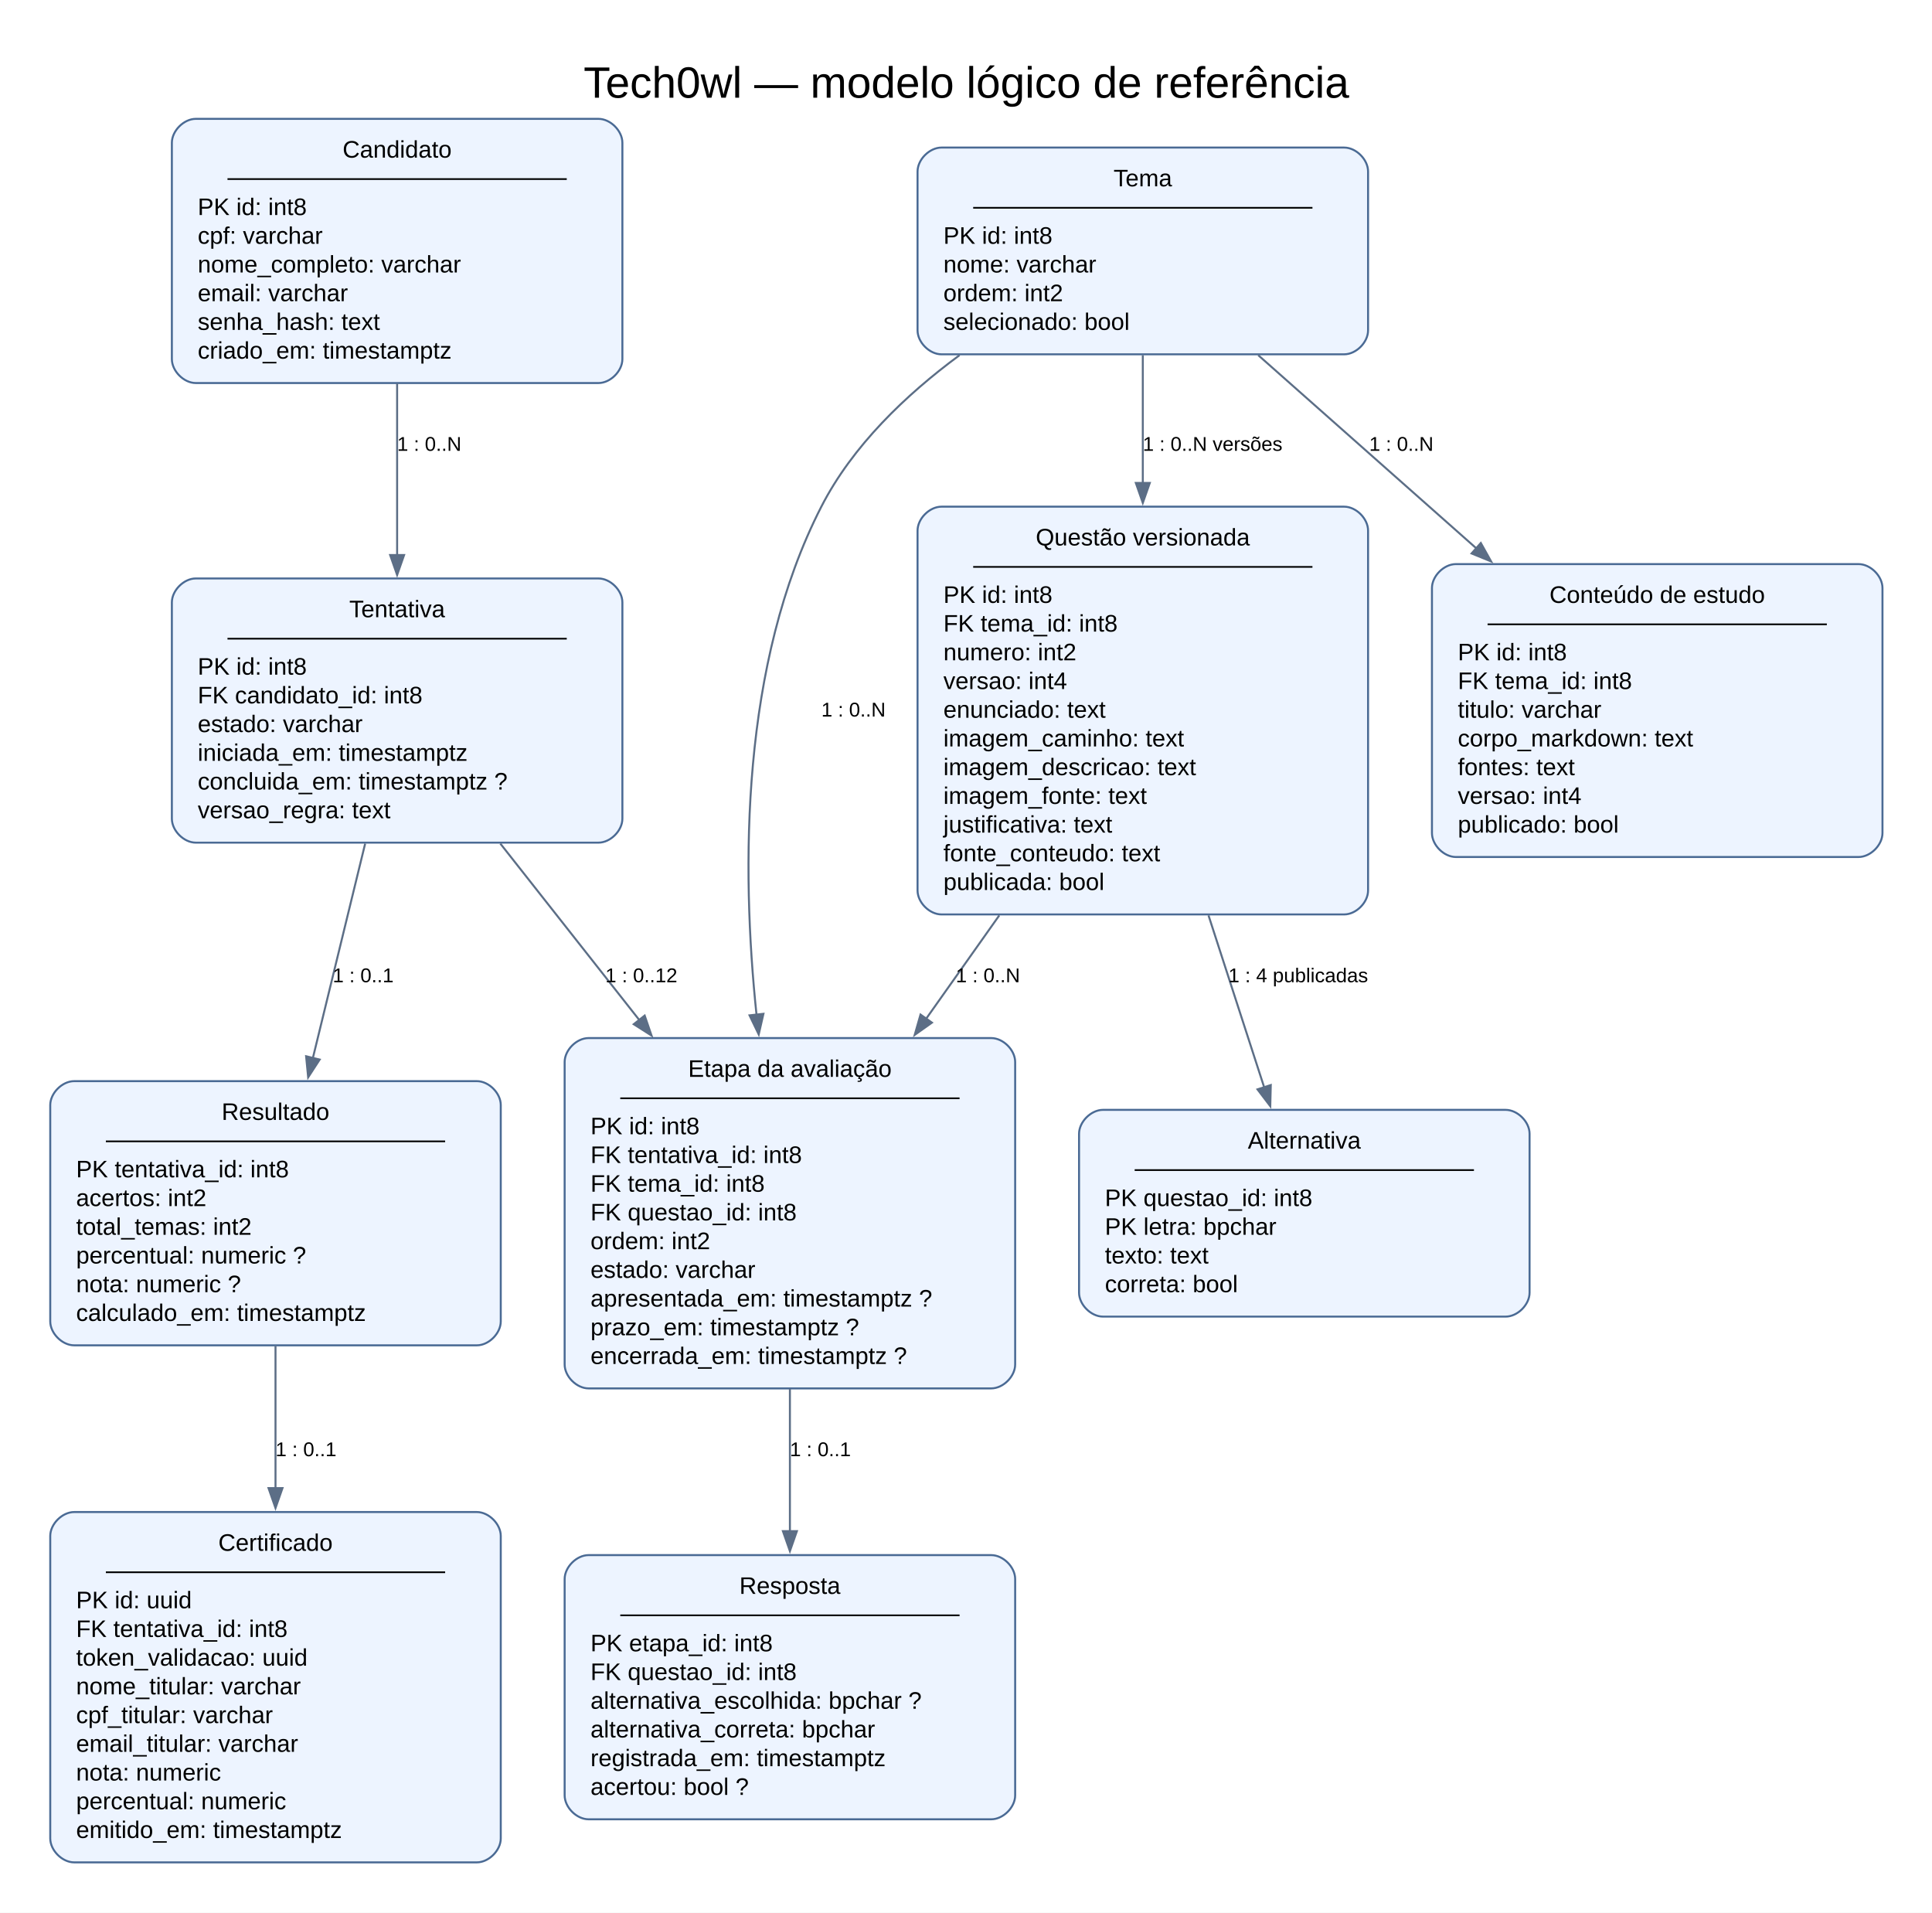
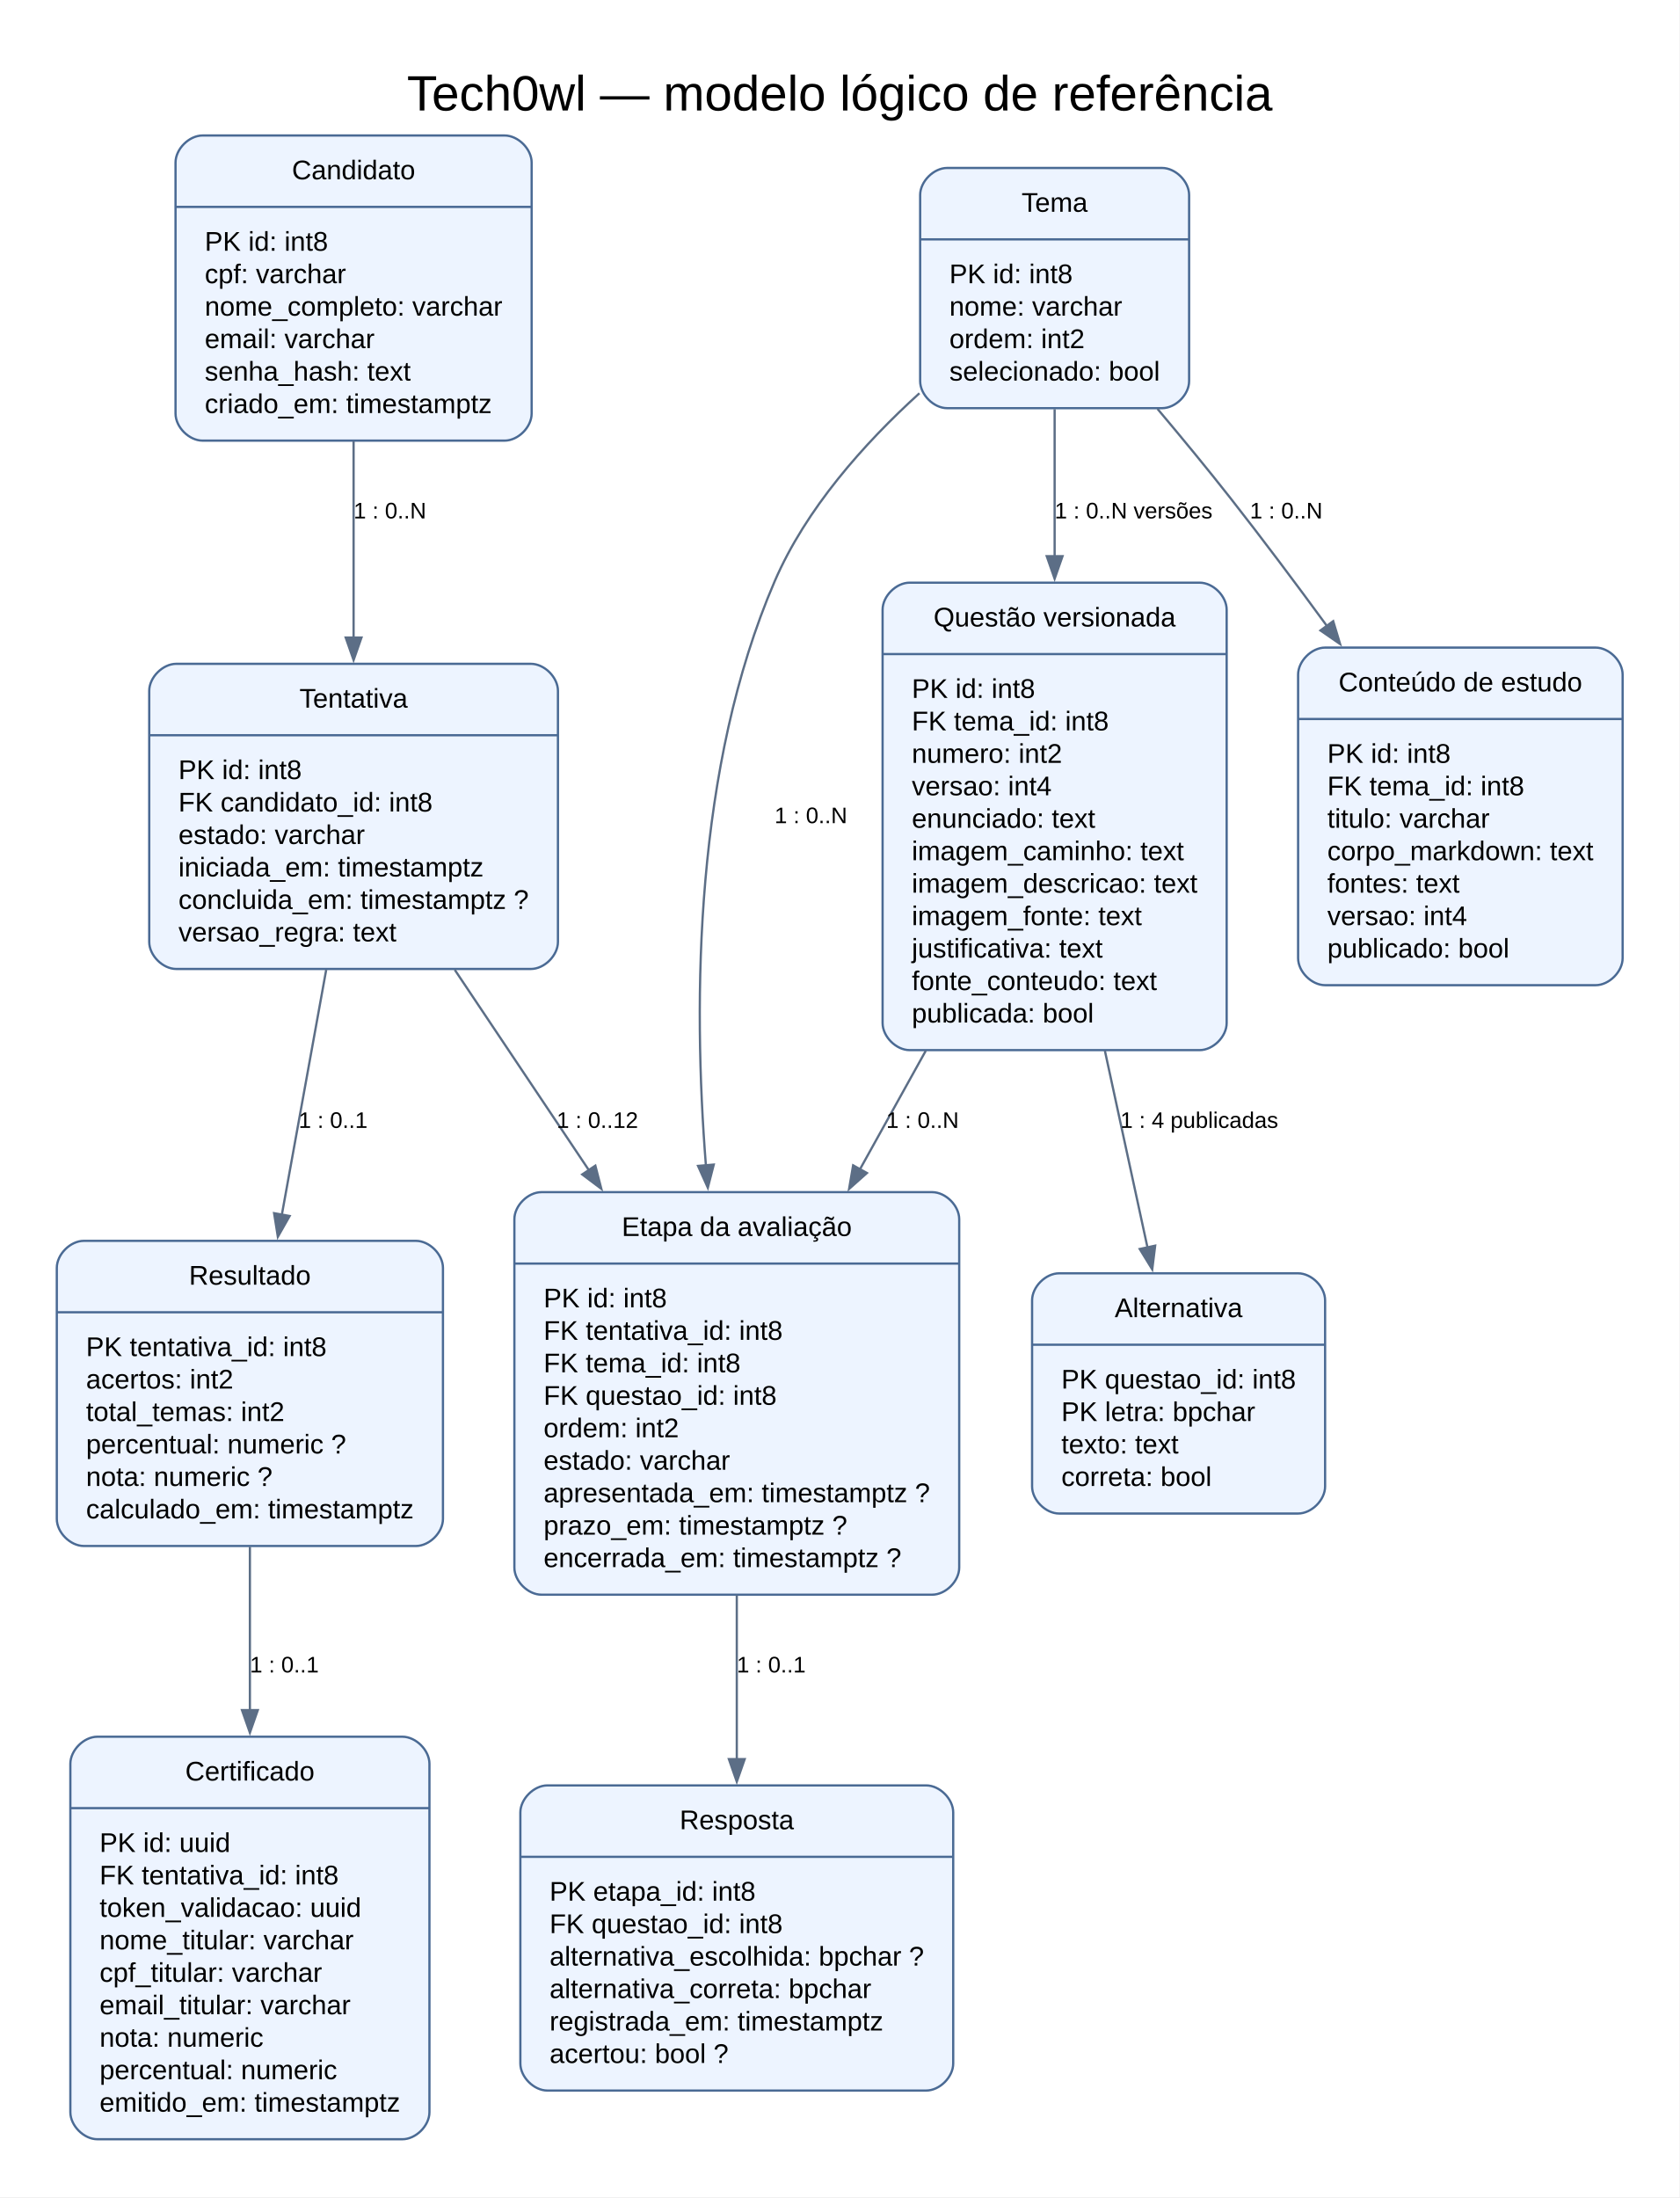
- <svg xmlns="http://www.w3.org/2000/svg" width="969pt" height="959pt" viewBox="0.00 0.00 969.00 959.00">
-   <g id="graph0" class="graph" transform="scale(1 1) rotate(0) translate(25.2 933.92)">
-     <polygon fill="white" stroke="none" points="-25.2,25.2 -25.2,-933.92 944.16,-933.92 944.16,25.2 -25.2,25.2" />
-     <text xml:space="preserve" text-anchor="middle" x="459.48" y="-884.92" font-family="Arial" font-size="22.00">Tech0wl — modelo lógico de referência</text>
+ <svg xmlns="http://www.w3.org/2000/svg" width="745pt" height="975pt" viewBox="0.00 0.00 745.00 975.00">
+   <g id="graph0" class="graph" transform="scale(1 1) rotate(0) translate(25.2 949.44)">
+     <polygon fill="white" stroke="none" points="-25.2,25.2 -25.2,-949.44 719.84,-949.44 719.84,25.2 -25.2,25.2" />
+     <text xml:space="preserve" text-anchor="middle" x="347.32" y="-900.44" font-family="Arial" font-size="22.00">Tech0wl — modelo lógico de referência</text>
    <g id="node1" class="node">
-       <path fill="#edf4ff" stroke="#4a6a94" d="M274.96,-874.32C274.96,-874.32 73,-874.32 73,-874.32 67,-874.32 61,-868.32 61,-862.32 61,-862.32 61,-753.84 61,-753.84 61,-747.84 67,-741.84 73,-741.84 73,-741.84 274.96,-741.84 274.96,-741.84 280.96,-741.84 286.96,-747.84 286.96,-753.84 286.96,-753.84 286.96,-862.32 286.96,-862.32 286.96,-868.32 280.96,-874.32 274.96,-874.32" />
-       <text xml:space="preserve" text-anchor="middle" x="173.98" y="-854.88" font-family="Arial" font-size="12.00">Candidato</text>
-       <text xml:space="preserve" text-anchor="middle" x="173.98" y="-840.48" font-family="Arial" font-size="12.00">────────────────────</text>
-       <text xml:space="preserve" text-anchor="start" x="73.96" y="-826.08" font-family="Arial" font-size="12.00">PK id: int8</text>
-       <text xml:space="preserve" text-anchor="start" x="73.96" y="-811.68" font-family="Arial" font-size="12.00">cpf: varchar</text>
-       <text xml:space="preserve" text-anchor="start" x="73.96" y="-797.28" font-family="Arial" font-size="12.00">nome_completo: varchar</text>
-       <text xml:space="preserve" text-anchor="start" x="73.96" y="-782.88" font-family="Arial" font-size="12.00">email: varchar</text>
-       <text xml:space="preserve" text-anchor="start" x="73.96" y="-768.48" font-family="Arial" font-size="12.00">senha_hash: text</text>
-       <text xml:space="preserve" text-anchor="start" x="73.96" y="-754.08" font-family="Arial" font-size="12.00">criado_em: timestamptz</text>
+       <path fill="#edf4ff" stroke="#4a6a94" d="M64.67,-753.98C64.67,-753.98 198.65,-753.98 198.65,-753.98 204.65,-753.98 210.65,-759.98 210.65,-765.98 210.65,-765.98 210.65,-877.34 210.65,-877.34 210.65,-883.34 204.65,-889.34 198.65,-889.34 198.65,-889.34 64.67,-889.34 64.67,-889.34 58.67,-889.34 52.67,-883.34 52.67,-877.34 52.67,-877.34 52.67,-765.98 52.67,-765.98 52.67,-759.98 58.67,-753.98 64.67,-753.98" />
+       <text xml:space="preserve" text-anchor="middle" x="131.66" y="-869.9" font-family="Arial" font-size="12.00">Candidato</text>
+       <polyline fill="none" stroke="#4a6a94" points="52.67,-857.66 210.65,-857.66" />
+       <text xml:space="preserve" text-anchor="start" x="65.63" y="-838.22" font-family="Arial" font-size="12.00">PK id: int8</text>
+       <text xml:space="preserve" text-anchor="start" x="65.63" y="-823.82" font-family="Arial" font-size="12.00">cpf: varchar</text>
+       <text xml:space="preserve" text-anchor="start" x="65.63" y="-809.42" font-family="Arial" font-size="12.00">nome_completo: varchar</text>
+       <text xml:space="preserve" text-anchor="start" x="65.63" y="-795.02" font-family="Arial" font-size="12.00">email: varchar</text>
+       <text xml:space="preserve" text-anchor="start" x="65.63" y="-780.62" font-family="Arial" font-size="12.00">senha_hash: text</text>
+       <text xml:space="preserve" text-anchor="start" x="65.63" y="-766.22" font-family="Arial" font-size="12.00">criado_em: timestamptz</text>
    </g>
    <g id="node6" class="node">
-       <path fill="#edf4ff" stroke="#4a6a94" d="M274.96,-643.84C274.96,-643.84 73,-643.84 73,-643.84 67,-643.84 61,-637.84 61,-631.84 61,-631.84 61,-523.36 61,-523.36 61,-517.36 67,-511.36 73,-511.36 73,-511.36 274.96,-511.36 274.96,-511.36 280.96,-511.36 286.96,-517.36 286.96,-523.36 286.96,-523.36 286.96,-631.84 286.96,-631.84 286.96,-637.84 280.96,-643.84 274.96,-643.84" />
-       <text xml:space="preserve" text-anchor="middle" x="173.98" y="-624.4" font-family="Arial" font-size="12.00">Tentativa</text>
-       <text xml:space="preserve" text-anchor="middle" x="173.98" y="-610" font-family="Arial" font-size="12.00">────────────────────</text>
-       <text xml:space="preserve" text-anchor="start" x="73.96" y="-595.6" font-family="Arial" font-size="12.00">PK id: int8</text>
-       <text xml:space="preserve" text-anchor="start" x="73.96" y="-581.2" font-family="Arial" font-size="12.00">FK candidato_id: int8</text>
-       <text xml:space="preserve" text-anchor="start" x="73.96" y="-566.8" font-family="Arial" font-size="12.00">estado: varchar</text>
-       <text xml:space="preserve" text-anchor="start" x="73.96" y="-552.4" font-family="Arial" font-size="12.00">iniciada_em: timestamptz</text>
-       <text xml:space="preserve" text-anchor="start" x="73.96" y="-538" font-family="Arial" font-size="12.00">concluida_em: timestamptz ?</text>
-       <text xml:space="preserve" text-anchor="start" x="73.96" y="-523.6" font-family="Arial" font-size="12.00">versao_regra: text</text>
+       <path fill="#edf4ff" stroke="#4a6a94" d="M53,-519.62C53,-519.62 210.32,-519.62 210.32,-519.62 216.32,-519.62 222.32,-525.62 222.32,-531.62 222.32,-531.62 222.32,-642.98 222.32,-642.98 222.32,-648.98 216.32,-654.98 210.32,-654.98 210.32,-654.98 53,-654.98 53,-654.98 47,-654.98 41,-648.98 41,-642.98 41,-642.98 41,-531.62 41,-531.62 41,-525.62 47,-519.62 53,-519.62" />
+       <text xml:space="preserve" text-anchor="middle" x="131.66" y="-635.54" font-family="Arial" font-size="12.00">Tentativa</text>
+       <polyline fill="none" stroke="#4a6a94" points="41,-623.3 222.32,-623.3" />
+       <text xml:space="preserve" text-anchor="start" x="53.96" y="-603.86" font-family="Arial" font-size="12.00">PK id: int8</text>
+       <text xml:space="preserve" text-anchor="start" x="53.96" y="-589.46" font-family="Arial" font-size="12.00">FK candidato_id: int8</text>
+       <text xml:space="preserve" text-anchor="start" x="53.96" y="-575.06" font-family="Arial" font-size="12.00">estado: varchar</text>
+       <text xml:space="preserve" text-anchor="start" x="53.96" y="-560.66" font-family="Arial" font-size="12.00">iniciada_em: timestamptz</text>
+       <text xml:space="preserve" text-anchor="start" x="53.96" y="-546.26" font-family="Arial" font-size="12.00">concluida_em: timestamptz ?</text>
+       <text xml:space="preserve" text-anchor="start" x="53.96" y="-531.86" font-family="Arial" font-size="12.00">versao_regra: text</text>
    </g>
    <g id="edge1" class="edge">
-       <path fill="none" stroke="#5c6e86" d="M173.98,-741.61C173.98,-714.72 173.98,-683.39 173.98,-655.43" />
-       <polygon fill="#5c6e86" stroke="#5c6e86" points="177.48,-655.6 173.98,-645.6 170.48,-655.6 177.48,-655.6" />
-       <text xml:space="preserve" text-anchor="middle" x="190.1" y="-707.84" font-family="Arial" font-size="10.00">1 : 0..N</text>
+       <path fill="none" stroke="#5c6e86" d="M131.66,-753.76C131.66,-726.54 131.66,-694.89 131.66,-666.61" />
+       <polygon fill="#5c6e86" stroke="#5c6e86" points="135.16,-666.64 131.66,-656.64 128.16,-666.64 135.16,-666.64" />
+       <text xml:space="preserve" text-anchor="middle" x="147.78" y="-719.48" font-family="Arial" font-size="10.00">1 : 0..N</text>
    </g>
    <g id="node2" class="node">
-       <path fill="#edf4ff" stroke="#4a6a94" d="M648.96,-859.92C648.96,-859.92 447,-859.92 447,-859.92 441,-859.92 435,-853.92 435,-847.92 435,-847.92 435,-768.24 435,-768.24 435,-762.24 441,-756.24 447,-756.24 447,-756.24 648.96,-756.24 648.96,-756.24 654.96,-756.24 660.96,-762.24 660.96,-768.24 660.96,-768.24 660.96,-847.92 660.96,-847.92 660.96,-853.92 654.96,-859.92 648.96,-859.92" />
-       <text xml:space="preserve" text-anchor="middle" x="547.98" y="-840.48" font-family="Arial" font-size="12.00">Tema</text>
-       <text xml:space="preserve" text-anchor="middle" x="547.98" y="-826.08" font-family="Arial" font-size="12.00">────────────────────</text>
-       <text xml:space="preserve" text-anchor="start" x="447.96" y="-811.68" font-family="Arial" font-size="12.00">PK id: int8</text>
-       <text xml:space="preserve" text-anchor="start" x="447.96" y="-797.28" font-family="Arial" font-size="12.00">nome: varchar</text>
-       <text xml:space="preserve" text-anchor="start" x="447.96" y="-782.88" font-family="Arial" font-size="12.00">ordem: int2</text>
-       <text xml:space="preserve" text-anchor="start" x="447.96" y="-768.48" font-family="Arial" font-size="12.00">selecionado: bool</text>
+       <path fill="#edf4ff" stroke="#4a6a94" d="M395,-768.38C395,-768.38 490.32,-768.38 490.32,-768.38 496.32,-768.38 502.32,-774.38 502.32,-780.38 502.32,-780.38 502.32,-862.94 502.32,-862.94 502.32,-868.94 496.32,-874.94 490.32,-874.94 490.32,-874.94 395,-874.94 395,-874.94 389,-874.94 383,-868.94 383,-862.94 383,-862.94 383,-780.38 383,-780.38 383,-774.38 389,-768.38 395,-768.38" />
+       <text xml:space="preserve" text-anchor="middle" x="442.66" y="-855.5" font-family="Arial" font-size="12.00">Tema</text>
+       <polyline fill="none" stroke="#4a6a94" points="383,-843.26 502.32,-843.26" />
+       <text xml:space="preserve" text-anchor="start" x="395.96" y="-823.82" font-family="Arial" font-size="12.00">PK id: int8</text>
+       <text xml:space="preserve" text-anchor="start" x="395.96" y="-809.42" font-family="Arial" font-size="12.00">nome: varchar</text>
+       <text xml:space="preserve" text-anchor="start" x="395.96" y="-795.02" font-family="Arial" font-size="12.00">ordem: int2</text>
+       <text xml:space="preserve" text-anchor="start" x="395.96" y="-780.62" font-family="Arial" font-size="12.00">selecionado: bool</text>
    </g>
    <g id="node3" class="node">
-       <path fill="#edf4ff" stroke="#4a6a94" d="M906.96,-651.04C906.96,-651.04 705,-651.04 705,-651.04 699,-651.04 693,-645.04 693,-639.04 693,-639.04 693,-516.16 693,-516.16 693,-510.16 699,-504.16 705,-504.16 705,-504.16 906.96,-504.16 906.96,-504.16 912.96,-504.16 918.96,-510.16 918.96,-516.16 918.96,-516.16 918.96,-639.04 918.96,-639.04 918.96,-645.04 912.96,-651.04 906.96,-651.04" />
-       <text xml:space="preserve" text-anchor="middle" x="805.98" y="-631.6" font-family="Arial" font-size="12.00">Conteúdo de estudo</text>
-       <text xml:space="preserve" text-anchor="middle" x="805.98" y="-617.2" font-family="Arial" font-size="12.00">────────────────────</text>
-       <text xml:space="preserve" text-anchor="start" x="705.96" y="-602.8" font-family="Arial" font-size="12.00">PK id: int8</text>
-       <text xml:space="preserve" text-anchor="start" x="705.96" y="-588.4" font-family="Arial" font-size="12.00">FK tema_id: int8</text>
-       <text xml:space="preserve" text-anchor="start" x="705.96" y="-574" font-family="Arial" font-size="12.00">titulo: varchar</text>
-       <text xml:space="preserve" text-anchor="start" x="705.96" y="-559.6" font-family="Arial" font-size="12.00">corpo_markdown: text</text>
-       <text xml:space="preserve" text-anchor="start" x="705.96" y="-545.2" font-family="Arial" font-size="12.00">fontes: text</text>
-       <text xml:space="preserve" text-anchor="start" x="705.96" y="-530.8" font-family="Arial" font-size="12.00">versao: int4</text>
-       <text xml:space="preserve" text-anchor="start" x="705.96" y="-516.4" font-family="Arial" font-size="12.00">publicado: bool</text>
+       <path fill="#edf4ff" stroke="#4a6a94" d="M562.67,-512.42C562.67,-512.42 682.64,-512.42 682.64,-512.42 688.64,-512.42 694.64,-518.42 694.64,-524.42 694.64,-524.42 694.64,-650.18 694.64,-650.18 694.64,-656.18 688.64,-662.18 682.64,-662.18 682.64,-662.18 562.67,-662.18 562.67,-662.18 556.67,-662.18 550.67,-656.18 550.67,-650.18 550.67,-650.18 550.67,-524.42 550.67,-524.42 550.67,-518.42 556.67,-512.42 562.67,-512.42" />
+       <text xml:space="preserve" text-anchor="middle" x="622.66" y="-642.74" font-family="Arial" font-size="12.00">Conteúdo de estudo</text>
+       <polyline fill="none" stroke="#4a6a94" points="550.67,-630.5 694.64,-630.5" />
+       <text xml:space="preserve" text-anchor="start" x="563.63" y="-611.06" font-family="Arial" font-size="12.00">PK id: int8</text>
+       <text xml:space="preserve" text-anchor="start" x="563.63" y="-596.66" font-family="Arial" font-size="12.00">FK tema_id: int8</text>
+       <text xml:space="preserve" text-anchor="start" x="563.63" y="-582.26" font-family="Arial" font-size="12.00">titulo: varchar</text>
+       <text xml:space="preserve" text-anchor="start" x="563.63" y="-567.86" font-family="Arial" font-size="12.00">corpo_markdown: text</text>
+       <text xml:space="preserve" text-anchor="start" x="563.63" y="-553.46" font-family="Arial" font-size="12.00">fontes: text</text>
+       <text xml:space="preserve" text-anchor="start" x="563.63" y="-539.06" font-family="Arial" font-size="12.00">versao: int4</text>
+       <text xml:space="preserve" text-anchor="start" x="563.63" y="-524.66" font-family="Arial" font-size="12.00">publicado: bool</text>
    </g>
    <g id="edge2" class="edge">
-       <path fill="none" stroke="#5c6e86" d="M605.88,-755.8C638.2,-727.18 679.18,-690.89 715.63,-658.62" />
-       <polygon fill="#5c6e86" stroke="#5c6e86" points="717.51,-661.62 722.68,-652.37 712.87,-656.38 717.51,-661.62" />
-       <text xml:space="preserve" text-anchor="middle" x="677.65" y="-707.84" font-family="Arial" font-size="10.00">1 : 0..N</text>
+       <path fill="none" stroke="#5c6e86" d="M488.29,-768.08C499.09,-755.27 510.43,-741.51 520.66,-728.48 534.87,-710.37 549.7,-690.57 563.5,-671.71" />
+       <polygon fill="#5c6e86" stroke="#5c6e86" points="566.24,-673.9 569.3,-663.76 560.58,-669.78 566.24,-673.9" />
+       <text xml:space="preserve" text-anchor="middle" x="545.4" y="-719.48" font-family="Arial" font-size="10.00">1 : 0..N</text>
    </g>
    <g id="node4" class="node">
-       <path fill="#edf4ff" stroke="#4a6a94" d="M648.96,-679.84C648.96,-679.84 447,-679.84 447,-679.84 441,-679.84 435,-673.84 435,-667.84 435,-667.84 435,-487.36 435,-487.36 435,-481.36 441,-475.36 447,-475.36 447,-475.36 648.96,-475.36 648.96,-475.36 654.96,-475.36 660.96,-481.36 660.96,-487.36 660.96,-487.36 660.96,-667.84 660.96,-667.84 660.96,-673.84 654.96,-679.84 648.96,-679.84" />
-       <text xml:space="preserve" text-anchor="middle" x="547.98" y="-660.4" font-family="Arial" font-size="12.00">Questão versionada</text>
-       <text xml:space="preserve" text-anchor="middle" x="547.98" y="-646" font-family="Arial" font-size="12.00">────────────────────</text>
-       <text xml:space="preserve" text-anchor="start" x="447.96" y="-631.6" font-family="Arial" font-size="12.00">PK id: int8</text>
-       <text xml:space="preserve" text-anchor="start" x="447.96" y="-617.2" font-family="Arial" font-size="12.00">FK tema_id: int8</text>
-       <text xml:space="preserve" text-anchor="start" x="447.96" y="-602.8" font-family="Arial" font-size="12.00">numero: int2</text>
-       <text xml:space="preserve" text-anchor="start" x="447.96" y="-588.4" font-family="Arial" font-size="12.00">versao: int4</text>
-       <text xml:space="preserve" text-anchor="start" x="447.96" y="-574" font-family="Arial" font-size="12.00">enunciado: text</text>
-       <text xml:space="preserve" text-anchor="start" x="447.96" y="-559.6" font-family="Arial" font-size="12.00">imagem_caminho: text</text>
-       <text xml:space="preserve" text-anchor="start" x="447.96" y="-545.2" font-family="Arial" font-size="12.00">imagem_descricao: text</text>
-       <text xml:space="preserve" text-anchor="start" x="447.96" y="-530.8" font-family="Arial" font-size="12.00">imagem_fonte: text</text>
-       <text xml:space="preserve" text-anchor="start" x="447.96" y="-516.4" font-family="Arial" font-size="12.00">justificativa: text</text>
-       <text xml:space="preserve" text-anchor="start" x="447.96" y="-502" font-family="Arial" font-size="12.00">fonte_conteudo: text</text>
-       <text xml:space="preserve" text-anchor="start" x="447.96" y="-487.6" font-family="Arial" font-size="12.00">publicada: bool</text>
+       <path fill="#edf4ff" stroke="#4a6a94" d="M378.34,-483.62C378.34,-483.62 506.98,-483.62 506.98,-483.62 512.98,-483.62 518.98,-489.62 518.98,-495.62 518.98,-495.62 518.98,-678.98 518.98,-678.98 518.98,-684.98 512.98,-690.98 506.98,-690.98 506.98,-690.98 378.34,-690.98 378.34,-690.98 372.34,-690.98 366.34,-684.98 366.34,-678.98 366.34,-678.98 366.34,-495.62 366.34,-495.62 366.34,-489.62 372.34,-483.62 378.34,-483.62" />
+       <text xml:space="preserve" text-anchor="middle" x="442.66" y="-671.54" font-family="Arial" font-size="12.00">Questão versionada</text>
+       <polyline fill="none" stroke="#4a6a94" points="366.34,-659.3 518.98,-659.3" />
+       <text xml:space="preserve" text-anchor="start" x="379.3" y="-639.86" font-family="Arial" font-size="12.00">PK id: int8</text>
+       <text xml:space="preserve" text-anchor="start" x="379.3" y="-625.46" font-family="Arial" font-size="12.00">FK tema_id: int8</text>
+       <text xml:space="preserve" text-anchor="start" x="379.3" y="-611.06" font-family="Arial" font-size="12.00">numero: int2</text>
+       <text xml:space="preserve" text-anchor="start" x="379.3" y="-596.66" font-family="Arial" font-size="12.00">versao: int4</text>
+       <text xml:space="preserve" text-anchor="start" x="379.3" y="-582.26" font-family="Arial" font-size="12.00">enunciado: text</text>
+       <text xml:space="preserve" text-anchor="start" x="379.3" y="-567.86" font-family="Arial" font-size="12.00">imagem_caminho: text</text>
+       <text xml:space="preserve" text-anchor="start" x="379.3" y="-553.46" font-family="Arial" font-size="12.00">imagem_descricao: text</text>
+       <text xml:space="preserve" text-anchor="start" x="379.3" y="-539.06" font-family="Arial" font-size="12.00">imagem_fonte: text</text>
+       <text xml:space="preserve" text-anchor="start" x="379.3" y="-524.66" font-family="Arial" font-size="12.00">justificativa: text</text>
+       <text xml:space="preserve" text-anchor="start" x="379.3" y="-510.26" font-family="Arial" font-size="12.00">fonte_conteudo: text</text>
+       <text xml:space="preserve" text-anchor="start" x="379.3" y="-495.86" font-family="Arial" font-size="12.00">publicada: bool</text>
    </g>
    <g id="edge3" class="edge">
-       <path fill="none" stroke="#5c6e86" d="M547.98,-755.8C547.98,-736.67 547.98,-714.11 547.98,-691.61" />
-       <polygon fill="#5c6e86" stroke="#5c6e86" points="551.48,-691.74 547.98,-681.74 544.48,-691.74 551.48,-691.74" />
-       <text xml:space="preserve" text-anchor="middle" x="582.99" y="-707.84" font-family="Arial" font-size="10.00">1 : 0..N versões</text>
+       <path fill="none" stroke="#5c6e86" d="M442.66,-767.93C442.66,-748.37 442.66,-725.35 442.66,-702.43" />
+       <polygon fill="#5c6e86" stroke="#5c6e86" points="446.16,-702.72 442.66,-692.72 439.16,-702.72 446.16,-702.72" />
+       <text xml:space="preserve" text-anchor="middle" x="477.67" y="-719.48" font-family="Arial" font-size="10.00">1 : 0..N versões</text>
    </g>
    <g id="node7" class="node">
-       <path fill="#edf4ff" stroke="#4a6a94" d="M471.96,-413.36C471.96,-413.36 270,-413.36 270,-413.36 264,-413.36 258,-407.36 258,-401.36 258,-401.36 258,-249.68 258,-249.68 258,-243.68 264,-237.68 270,-237.68 270,-237.68 471.96,-237.68 471.96,-237.68 477.96,-237.68 483.96,-243.68 483.96,-249.68 483.96,-249.68 483.96,-401.36 483.96,-401.36 483.96,-407.36 477.96,-413.36 471.96,-413.36" />
-       <text xml:space="preserve" text-anchor="middle" x="370.98" y="-393.92" font-family="Arial" font-size="12.00">Etapa da avaliação</text>
-       <text xml:space="preserve" text-anchor="middle" x="370.98" y="-379.52" font-family="Arial" font-size="12.00">────────────────────</text>
-       <text xml:space="preserve" text-anchor="start" x="270.96" y="-365.12" font-family="Arial" font-size="12.00">PK id: int8</text>
-       <text xml:space="preserve" text-anchor="start" x="270.96" y="-350.72" font-family="Arial" font-size="12.00">FK tentativa_id: int8</text>
-       <text xml:space="preserve" text-anchor="start" x="270.96" y="-336.32" font-family="Arial" font-size="12.00">FK tema_id: int8</text>
-       <text xml:space="preserve" text-anchor="start" x="270.96" y="-321.92" font-family="Arial" font-size="12.00">FK questao_id: int8</text>
-       <text xml:space="preserve" text-anchor="start" x="270.96" y="-307.52" font-family="Arial" font-size="12.00">ordem: int2</text>
-       <text xml:space="preserve" text-anchor="start" x="270.96" y="-293.12" font-family="Arial" font-size="12.00">estado: varchar</text>
-       <text xml:space="preserve" text-anchor="start" x="270.96" y="-278.72" font-family="Arial" font-size="12.00">apresentada_em: timestamptz ?</text>
-       <text xml:space="preserve" text-anchor="start" x="270.96" y="-264.32" font-family="Arial" font-size="12.00">prazo_em: timestamptz ?</text>
-       <text xml:space="preserve" text-anchor="start" x="270.96" y="-249.92" font-family="Arial" font-size="12.00">encerrada_em: timestamptz ?</text>
+       <path fill="#edf4ff" stroke="#4a6a94" d="M214.99,-242.06C214.99,-242.06 388.33,-242.06 388.33,-242.06 394.33,-242.06 400.33,-248.06 400.33,-254.06 400.33,-254.06 400.33,-408.62 400.33,-408.62 400.33,-414.62 394.33,-420.62 388.33,-420.62 388.33,-420.62 214.99,-420.62 214.99,-420.62 208.99,-420.62 202.99,-414.62 202.99,-408.62 202.99,-408.62 202.99,-254.06 202.99,-254.06 202.99,-248.06 208.99,-242.06 214.99,-242.06" />
+       <text xml:space="preserve" text-anchor="middle" x="301.66" y="-401.18" font-family="Arial" font-size="12.00">Etapa da avaliação</text>
+       <polyline fill="none" stroke="#4a6a94" points="202.99,-388.94 400.33,-388.94" />
+       <text xml:space="preserve" text-anchor="start" x="215.95" y="-369.5" font-family="Arial" font-size="12.00">PK id: int8</text>
+       <text xml:space="preserve" text-anchor="start" x="215.95" y="-355.1" font-family="Arial" font-size="12.00">FK tentativa_id: int8</text>
+       <text xml:space="preserve" text-anchor="start" x="215.95" y="-340.7" font-family="Arial" font-size="12.00">FK tema_id: int8</text>
+       <text xml:space="preserve" text-anchor="start" x="215.95" y="-326.3" font-family="Arial" font-size="12.00">FK questao_id: int8</text>
+       <text xml:space="preserve" text-anchor="start" x="215.95" y="-311.9" font-family="Arial" font-size="12.00">ordem: int2</text>
+       <text xml:space="preserve" text-anchor="start" x="215.95" y="-297.5" font-family="Arial" font-size="12.00">estado: varchar</text>
+       <text xml:space="preserve" text-anchor="start" x="215.95" y="-283.1" font-family="Arial" font-size="12.00">apresentada_em: timestamptz ?</text>
+       <text xml:space="preserve" text-anchor="start" x="215.95" y="-268.7" font-family="Arial" font-size="12.00">prazo_em: timestamptz ?</text>
+       <text xml:space="preserve" text-anchor="start" x="215.95" y="-254.3" font-family="Arial" font-size="12.00">encerrada_em: timestamptz ?</text>
    </g>
    <g id="edge6" class="edge">
-       <path fill="none" stroke="#5c6e86" d="M456.06,-755.8C428.94,-735.81 402.36,-710.3 386.74,-679.84 346.38,-601.1 346.47,-499.05 354.25,-424.89" />
-       <polygon fill="#5c6e86" stroke="#5c6e86" points="357.7,-425.53 355.34,-415.2 350.74,-424.75 357.7,-425.53" />
-       <text xml:space="preserve" text-anchor="middle" x="402.86" y="-574.6" font-family="Arial" font-size="10.00">1 : 0..N</text>
+       <path fill="none" stroke="#5c6e86" d="M382.68,-775C358.15,-752.73 332.32,-723.78 318.42,-691.48 283.11,-609.4 282.05,-506.82 287.97,-432.33" />
+       <polygon fill="#5c6e86" stroke="#5c6e86" points="291.44,-432.85 288.81,-422.59 284.47,-432.26 291.44,-432.85" />
+       <text xml:space="preserve" text-anchor="middle" x="334.54" y="-584.3" font-family="Arial" font-size="10.00">1 : 0..N</text>
    </g>
    <g id="node5" class="node">
-       <path fill="#edf4ff" stroke="#4a6a94" d="M729.96,-377.36C729.96,-377.36 528,-377.36 528,-377.36 522,-377.36 516,-371.36 516,-365.36 516,-365.36 516,-285.68 516,-285.68 516,-279.68 522,-273.68 528,-273.68 528,-273.68 729.96,-273.68 729.96,-273.68 735.96,-273.68 741.96,-279.68 741.96,-285.68 741.96,-285.68 741.96,-365.36 741.96,-365.36 741.96,-371.36 735.96,-377.36 729.96,-377.36" />
-       <text xml:space="preserve" text-anchor="middle" x="628.98" y="-357.92" font-family="Arial" font-size="12.00">Alternativa</text>
-       <text xml:space="preserve" text-anchor="middle" x="628.98" y="-343.52" font-family="Arial" font-size="12.00">────────────────────</text>
-       <text xml:space="preserve" text-anchor="start" x="528.96" y="-329.12" font-family="Arial" font-size="12.00">PK questao_id: int8</text>
-       <text xml:space="preserve" text-anchor="start" x="528.96" y="-314.72" font-family="Arial" font-size="12.00">PK letra: bpchar</text>
-       <text xml:space="preserve" text-anchor="start" x="528.96" y="-300.32" font-family="Arial" font-size="12.00">texto: text</text>
-       <text xml:space="preserve" text-anchor="start" x="528.96" y="-285.92" font-family="Arial" font-size="12.00">correta: bool</text>
+       <path fill="#edf4ff" stroke="#4a6a94" d="M444.66,-278.06C444.66,-278.06 550.65,-278.06 550.65,-278.06 556.65,-278.06 562.65,-284.06 562.65,-290.06 562.65,-290.06 562.65,-372.62 562.65,-372.62 562.65,-378.62 556.65,-384.62 550.65,-384.62 550.65,-384.62 444.66,-384.62 444.66,-384.62 438.66,-384.62 432.66,-378.62 432.66,-372.62 432.66,-372.62 432.66,-290.06 432.66,-290.06 432.66,-284.06 438.66,-278.06 444.66,-278.06" />
+       <text xml:space="preserve" text-anchor="middle" x="497.66" y="-365.18" font-family="Arial" font-size="12.00">Alternativa</text>
+       <polyline fill="none" stroke="#4a6a94" points="432.66,-352.94 562.65,-352.94" />
+       <text xml:space="preserve" text-anchor="start" x="445.62" y="-333.5" font-family="Arial" font-size="12.00">PK questao_id: int8</text>
+       <text xml:space="preserve" text-anchor="start" x="445.62" y="-319.1" font-family="Arial" font-size="12.00">PK letra: bpchar</text>
+       <text xml:space="preserve" text-anchor="start" x="445.62" y="-304.7" font-family="Arial" font-size="12.00">texto: text</text>
+       <text xml:space="preserve" text-anchor="start" x="445.62" y="-290.3" font-family="Arial" font-size="12.00">correta: bool</text>
    </g>
    <g id="edge4" class="edge">
-       <path fill="none" stroke="#5c6e86" d="M580.93,-474.88C590.39,-445.66 600.43,-414.67 608.87,-388.61" />
-       <polygon fill="#5c6e86" stroke="#5c6e86" points="612.16,-389.8 611.91,-379.21 605.5,-387.64 612.16,-389.8" />
-       <text xml:space="preserve" text-anchor="middle" x="625.93" y="-441.36" font-family="Arial" font-size="10.00">1 : 4 publicadas</text>
+       <path fill="none" stroke="#5c6e86" d="M464.95,-483.37C471.36,-453.78 478.16,-422.37 483.89,-395.91" />
+       <polygon fill="#5c6e86" stroke="#5c6e86" points="487.26,-396.88 485.96,-386.37 480.42,-395.4 487.26,-396.88" />
+       <text xml:space="preserve" text-anchor="middle" x="506.83" y="-449.12" font-family="Arial" font-size="10.00">1 : 4 publicadas</text>
    </g>
    <g id="edge7" class="edge">
-       <path fill="none" stroke="#5c6e86" d="M475.99,-474.88C463.87,-457.77 451.33,-440.05 439.32,-423.07" />
-       <polygon fill="#5c6e86" stroke="#5c6e86" points="442.21,-421.1 433.57,-414.96 436.49,-425.14 442.21,-421.1" />
-       <text xml:space="preserve" text-anchor="middle" x="470.29" y="-441.36" font-family="Arial" font-size="10.00">1 : 0..N</text>
+       <path fill="none" stroke="#5c6e86" d="M385.51,-483.37C375.87,-466.02 365.89,-448.04 356.32,-430.8" />
+       <polygon fill="#5c6e86" stroke="#5c6e86" points="359.39,-429.11 351.48,-422.07 353.27,-432.51 359.39,-429.11" />
+       <text xml:space="preserve" text-anchor="middle" x="384.05" y="-449.12" font-family="Arial" font-size="10.00">1 : 0..N</text>
    </g>
    <g id="edge5" class="edge">
-       <path fill="none" stroke="#5c6e86" d="M225.74,-510.89C247.11,-483.76 272.31,-451.78 295.66,-422.13" />
-       <polygon fill="#5c6e86" stroke="#5c6e86" points="298.14,-424.64 301.58,-414.62 292.65,-420.31 298.14,-424.64" />
-       <text xml:space="preserve" text-anchor="middle" x="296.46" y="-441.36" font-family="Arial" font-size="10.00">1 : 0..12</text>
+       <path fill="none" stroke="#5c6e86" d="M176.55,-519.24C194.74,-492.06 216.12,-460.12 236.01,-430.41" />
+       <polygon fill="#5c6e86" stroke="#5c6e86" points="238.91,-432.37 241.56,-422.11 233.09,-428.48 238.91,-432.37" />
+       <text xml:space="preserve" text-anchor="middle" x="239.82" y="-449.12" font-family="Arial" font-size="10.00">1 : 0..12</text>
    </g>
    <g id="node9" class="node">
-       <path fill="#edf4ff" stroke="#4a6a94" d="M213.96,-391.76C213.96,-391.76 12,-391.76 12,-391.76 6,-391.76 0,-385.76 0,-379.76 0,-379.76 0,-271.28 0,-271.28 0,-265.28 6,-259.28 12,-259.28 12,-259.28 213.96,-259.28 213.96,-259.28 219.96,-259.28 225.96,-265.28 225.96,-271.28 225.96,-271.28 225.96,-379.76 225.96,-379.76 225.96,-385.76 219.96,-391.76 213.96,-391.76" />
-       <text xml:space="preserve" text-anchor="middle" x="112.98" y="-372.32" font-family="Arial" font-size="12.00">Resultado</text>
-       <text xml:space="preserve" text-anchor="middle" x="112.98" y="-357.92" font-family="Arial" font-size="12.00">────────────────────</text>
-       <text xml:space="preserve" text-anchor="start" x="12.96" y="-343.52" font-family="Arial" font-size="12.00">PK tentativa_id: int8</text>
-       <text xml:space="preserve" text-anchor="start" x="12.96" y="-329.12" font-family="Arial" font-size="12.00">acertos: int2</text>
-       <text xml:space="preserve" text-anchor="start" x="12.96" y="-314.72" font-family="Arial" font-size="12.00">total_temas: int2</text>
-       <text xml:space="preserve" text-anchor="start" x="12.96" y="-300.32" font-family="Arial" font-size="12.00">percentual: numeric ?</text>
-       <text xml:space="preserve" text-anchor="start" x="12.96" y="-285.92" font-family="Arial" font-size="12.00">nota: numeric ?</text>
-       <text xml:space="preserve" text-anchor="start" x="12.96" y="-271.52" font-family="Arial" font-size="12.00">calculado_em: timestamptz</text>
+       <path fill="#edf4ff" stroke="#4a6a94" d="M12,-263.66C12,-263.66 159.31,-263.66 159.31,-263.66 165.31,-263.66 171.31,-269.66 171.31,-275.66 171.31,-275.66 171.31,-387.02 171.31,-387.02 171.31,-393.02 165.31,-399.02 159.31,-399.02 159.31,-399.02 12,-399.02 12,-399.02 6,-399.02 0,-393.02 0,-387.02 0,-387.02 0,-275.66 0,-275.66 0,-269.66 6,-263.66 12,-263.66" />
+       <text xml:space="preserve" text-anchor="middle" x="85.66" y="-379.58" font-family="Arial" font-size="12.00">Resultado</text>
+       <polyline fill="none" stroke="#4a6a94" points="0,-367.34 171.31,-367.34" />
+       <text xml:space="preserve" text-anchor="start" x="12.96" y="-347.9" font-family="Arial" font-size="12.00">PK tentativa_id: int8</text>
+       <text xml:space="preserve" text-anchor="start" x="12.96" y="-333.5" font-family="Arial" font-size="12.00">acertos: int2</text>
+       <text xml:space="preserve" text-anchor="start" x="12.96" y="-319.1" font-family="Arial" font-size="12.00">total_temas: int2</text>
+       <text xml:space="preserve" text-anchor="start" x="12.96" y="-304.7" font-family="Arial" font-size="12.00">percentual: numeric ?</text>
+       <text xml:space="preserve" text-anchor="start" x="12.96" y="-290.3" font-family="Arial" font-size="12.00">nota: numeric ?</text>
+       <text xml:space="preserve" text-anchor="start" x="12.96" y="-275.9" font-family="Arial" font-size="12.00">calculado_em: timestamptz</text>
    </g>
    <g id="edge9" class="edge">
-       <path fill="none" stroke="#5c6e86" d="M157.95,-510.89C149.89,-477.86 140.08,-437.63 131.68,-403.18" />
-       <polygon fill="#5c6e86" stroke="#5c6e86" points="135.13,-402.58 129.36,-393.69 128.33,-404.24 135.13,-402.58" />
-       <text xml:space="preserve" text-anchor="middle" x="156.94" y="-441.36" font-family="Arial" font-size="10.00">1 : 0..1</text>
+       <path fill="none" stroke="#5c6e86" d="M119.51,-519.24C113.46,-485.83 106.1,-445.23 99.8,-410.41" />
+       <polygon fill="#5c6e86" stroke="#5c6e86" points="103.29,-410.04 98.06,-400.82 96.4,-411.29 103.29,-410.04" />
+       <text xml:space="preserve" text-anchor="middle" x="122.57" y="-449.12" font-family="Arial" font-size="10.00">1 : 0..1</text>
    </g>
    <g id="node8" class="node">
-       <path fill="#edf4ff" stroke="#4a6a94" d="M471.96,-154.08C471.96,-154.08 270,-154.08 270,-154.08 264,-154.08 258,-148.08 258,-142.08 258,-142.08 258,-33.6 258,-33.6 258,-27.6 264,-21.6 270,-21.6 270,-21.6 471.96,-21.6 471.96,-21.6 477.96,-21.6 483.96,-27.6 483.96,-33.6 483.96,-33.6 483.96,-142.08 483.96,-142.08 483.96,-148.08 477.96,-154.08 471.96,-154.08" />
-       <text xml:space="preserve" text-anchor="middle" x="370.98" y="-134.64" font-family="Arial" font-size="12.00">Resposta</text>
-       <text xml:space="preserve" text-anchor="middle" x="370.98" y="-120.24" font-family="Arial" font-size="12.00">────────────────────</text>
-       <text xml:space="preserve" text-anchor="start" x="270.96" y="-105.84" font-family="Arial" font-size="12.00">PK etapa_id: int8</text>
-       <text xml:space="preserve" text-anchor="start" x="270.96" y="-91.44" font-family="Arial" font-size="12.00">FK questao_id: int8</text>
-       <text xml:space="preserve" text-anchor="start" x="270.96" y="-77.04" font-family="Arial" font-size="12.00">alternativa_escolhida: bpchar ?</text>
-       <text xml:space="preserve" text-anchor="start" x="270.96" y="-62.64" font-family="Arial" font-size="12.00">alternativa_correta: bpchar</text>
-       <text xml:space="preserve" text-anchor="start" x="270.96" y="-48.24" font-family="Arial" font-size="12.00">registrada_em: timestamptz</text>
-       <text xml:space="preserve" text-anchor="start" x="270.96" y="-33.84" font-family="Arial" font-size="12.00">acertou: bool ?</text>
+       <path fill="#edf4ff" stroke="#4a6a94" d="M217.64,-22.1C217.64,-22.1 385.67,-22.1 385.67,-22.1 391.67,-22.1 397.67,-28.1 397.67,-34.1 397.67,-34.1 397.67,-145.46 397.67,-145.46 397.67,-151.46 391.67,-157.46 385.67,-157.46 385.67,-157.46 217.64,-157.46 217.64,-157.46 211.64,-157.46 205.64,-151.46 205.64,-145.46 205.64,-145.46 205.64,-34.1 205.64,-34.1 205.64,-28.1 211.64,-22.1 217.64,-22.1" />
+       <text xml:space="preserve" text-anchor="middle" x="301.66" y="-138.02" font-family="Arial" font-size="12.00">Resposta</text>
+       <polyline fill="none" stroke="#4a6a94" points="205.64,-125.78 397.67,-125.78" />
+       <text xml:space="preserve" text-anchor="start" x="218.6" y="-106.34" font-family="Arial" font-size="12.00">PK etapa_id: int8</text>
+       <text xml:space="preserve" text-anchor="start" x="218.6" y="-91.94" font-family="Arial" font-size="12.00">FK questao_id: int8</text>
+       <text xml:space="preserve" text-anchor="start" x="218.6" y="-77.54" font-family="Arial" font-size="12.00">alternativa_escolhida: bpchar ?</text>
+       <text xml:space="preserve" text-anchor="start" x="218.6" y="-63.14" font-family="Arial" font-size="12.00">alternativa_correta: bpchar</text>
+       <text xml:space="preserve" text-anchor="start" x="218.6" y="-48.74" font-family="Arial" font-size="12.00">registrada_em: timestamptz</text>
+       <text xml:space="preserve" text-anchor="start" x="218.6" y="-34.34" font-family="Arial" font-size="12.00">acertou: bool ?</text>
    </g>
    <g id="edge8" class="edge">
-       <path fill="none" stroke="#5c6e86" d="M370.98,-237.43C370.98,-213.99 370.98,-188.8 370.98,-165.94" />
-       <polygon fill="#5c6e86" stroke="#5c6e86" points="374.48,-166.09 370.98,-156.09 367.48,-166.09 374.48,-166.09" />
-       <text xml:space="preserve" text-anchor="middle" x="386.27" y="-203.68" font-family="Arial" font-size="10.00">1 : 0..1</text>
+       <path fill="none" stroke="#5c6e86" d="M301.66,-241.82C301.66,-217.88 301.66,-192.15 301.66,-168.83" />
+       <polygon fill="#5c6e86" stroke="#5c6e86" points="305.16,-169.11 301.66,-159.11 298.16,-169.11 305.16,-169.11" />
+       <text xml:space="preserve" text-anchor="middle" x="316.95" y="-207.56" font-family="Arial" font-size="10.00">1 : 0..1</text>
    </g>
    <g id="node10" class="node">
-       <path fill="#edf4ff" stroke="#4a6a94" d="M213.96,-175.68C213.96,-175.68 12,-175.68 12,-175.68 6,-175.68 0,-169.68 0,-163.68 0,-163.68 0,-12 0,-12 0,-6 6,0 12,0 12,0 213.96,0 213.96,0 219.96,0 225.96,-6 225.96,-12 225.96,-12 225.96,-163.68 225.96,-163.68 225.96,-169.68 219.96,-175.68 213.96,-175.68" />
-       <text xml:space="preserve" text-anchor="middle" x="112.98" y="-156.24" font-family="Arial" font-size="12.00">Certificado</text>
-       <text xml:space="preserve" text-anchor="middle" x="112.98" y="-141.84" font-family="Arial" font-size="12.00">────────────────────</text>
-       <text xml:space="preserve" text-anchor="start" x="12.96" y="-127.44" font-family="Arial" font-size="12.00">PK id: uuid</text>
-       <text xml:space="preserve" text-anchor="start" x="12.96" y="-113.04" font-family="Arial" font-size="12.00">FK tentativa_id: int8</text>
-       <text xml:space="preserve" text-anchor="start" x="12.96" y="-98.64" font-family="Arial" font-size="12.00">token_validacao: uuid</text>
-       <text xml:space="preserve" text-anchor="start" x="12.96" y="-84.24" font-family="Arial" font-size="12.00">nome_titular: varchar</text>
-       <text xml:space="preserve" text-anchor="start" x="12.96" y="-69.84" font-family="Arial" font-size="12.00">cpf_titular: varchar</text>
-       <text xml:space="preserve" text-anchor="start" x="12.96" y="-55.44" font-family="Arial" font-size="12.00">email_titular: varchar</text>
-       <text xml:space="preserve" text-anchor="start" x="12.96" y="-41.04" font-family="Arial" font-size="12.00">nota: numeric</text>
-       <text xml:space="preserve" text-anchor="start" x="12.96" y="-26.64" font-family="Arial" font-size="12.00">percentual: numeric</text>
-       <text xml:space="preserve" text-anchor="start" x="12.96" y="-12.24" font-family="Arial" font-size="12.00">emitido_em: timestamptz</text>
+       <path fill="#edf4ff" stroke="#4a6a94" d="M18.01,-0.5C18.01,-0.5 153.31,-0.5 153.31,-0.5 159.31,-0.5 165.31,-6.5 165.31,-12.5 165.31,-12.5 165.31,-167.06 165.31,-167.06 165.31,-173.06 159.31,-179.06 153.31,-179.06 153.31,-179.06 18.01,-179.06 18.01,-179.06 12.01,-179.06 6.01,-173.06 6.01,-167.06 6.01,-167.06 6.01,-12.5 6.01,-12.5 6.01,-6.5 12.01,-0.5 18.01,-0.5" />
+       <text xml:space="preserve" text-anchor="middle" x="85.66" y="-159.62" font-family="Arial" font-size="12.00">Certificado</text>
+       <polyline fill="none" stroke="#4a6a94" points="6.01,-147.38 165.31,-147.38" />
+       <text xml:space="preserve" text-anchor="start" x="18.97" y="-127.94" font-family="Arial" font-size="12.00">PK id: uuid</text>
+       <text xml:space="preserve" text-anchor="start" x="18.97" y="-113.54" font-family="Arial" font-size="12.00">FK tentativa_id: int8</text>
+       <text xml:space="preserve" text-anchor="start" x="18.97" y="-99.14" font-family="Arial" font-size="12.00">token_validacao: uuid</text>
+       <text xml:space="preserve" text-anchor="start" x="18.97" y="-84.74" font-family="Arial" font-size="12.00">nome_titular: varchar</text>
+       <text xml:space="preserve" text-anchor="start" x="18.97" y="-70.34" font-family="Arial" font-size="12.00">cpf_titular: varchar</text>
+       <text xml:space="preserve" text-anchor="start" x="18.97" y="-55.94" font-family="Arial" font-size="12.00">email_titular: varchar</text>
+       <text xml:space="preserve" text-anchor="start" x="18.97" y="-41.54" font-family="Arial" font-size="12.00">nota: numeric</text>
+       <text xml:space="preserve" text-anchor="start" x="18.97" y="-27.14" font-family="Arial" font-size="12.00">percentual: numeric</text>
+       <text xml:space="preserve" text-anchor="start" x="18.97" y="-12.74" font-family="Arial" font-size="12.00">emitido_em: timestamptz</text>
    </g>
    <g id="edge10" class="edge">
-       <path fill="none" stroke="#5c6e86" d="M112.98,-258.87C112.98,-236.76 112.98,-211.59 112.98,-187.51" />
-       <polygon fill="#5c6e86" stroke="#5c6e86" points="116.48,-187.68 112.98,-177.68 109.48,-187.68 116.48,-187.68" />
-       <text xml:space="preserve" text-anchor="middle" x="128.27" y="-203.68" font-family="Arial" font-size="10.00">1 : 0..1</text>
+       <path fill="none" stroke="#5c6e86" d="M85.66,-263.29C85.66,-240.83 85.66,-215.27 85.66,-190.84" />
+       <polygon fill="#5c6e86" stroke="#5c6e86" points="89.16,-190.85 85.66,-180.85 82.16,-190.85 89.16,-190.85" />
+       <text xml:space="preserve" text-anchor="middle" x="100.95" y="-207.56" font-family="Arial" font-size="10.00">1 : 0..1</text>
    </g>
  </g>
</svg>
